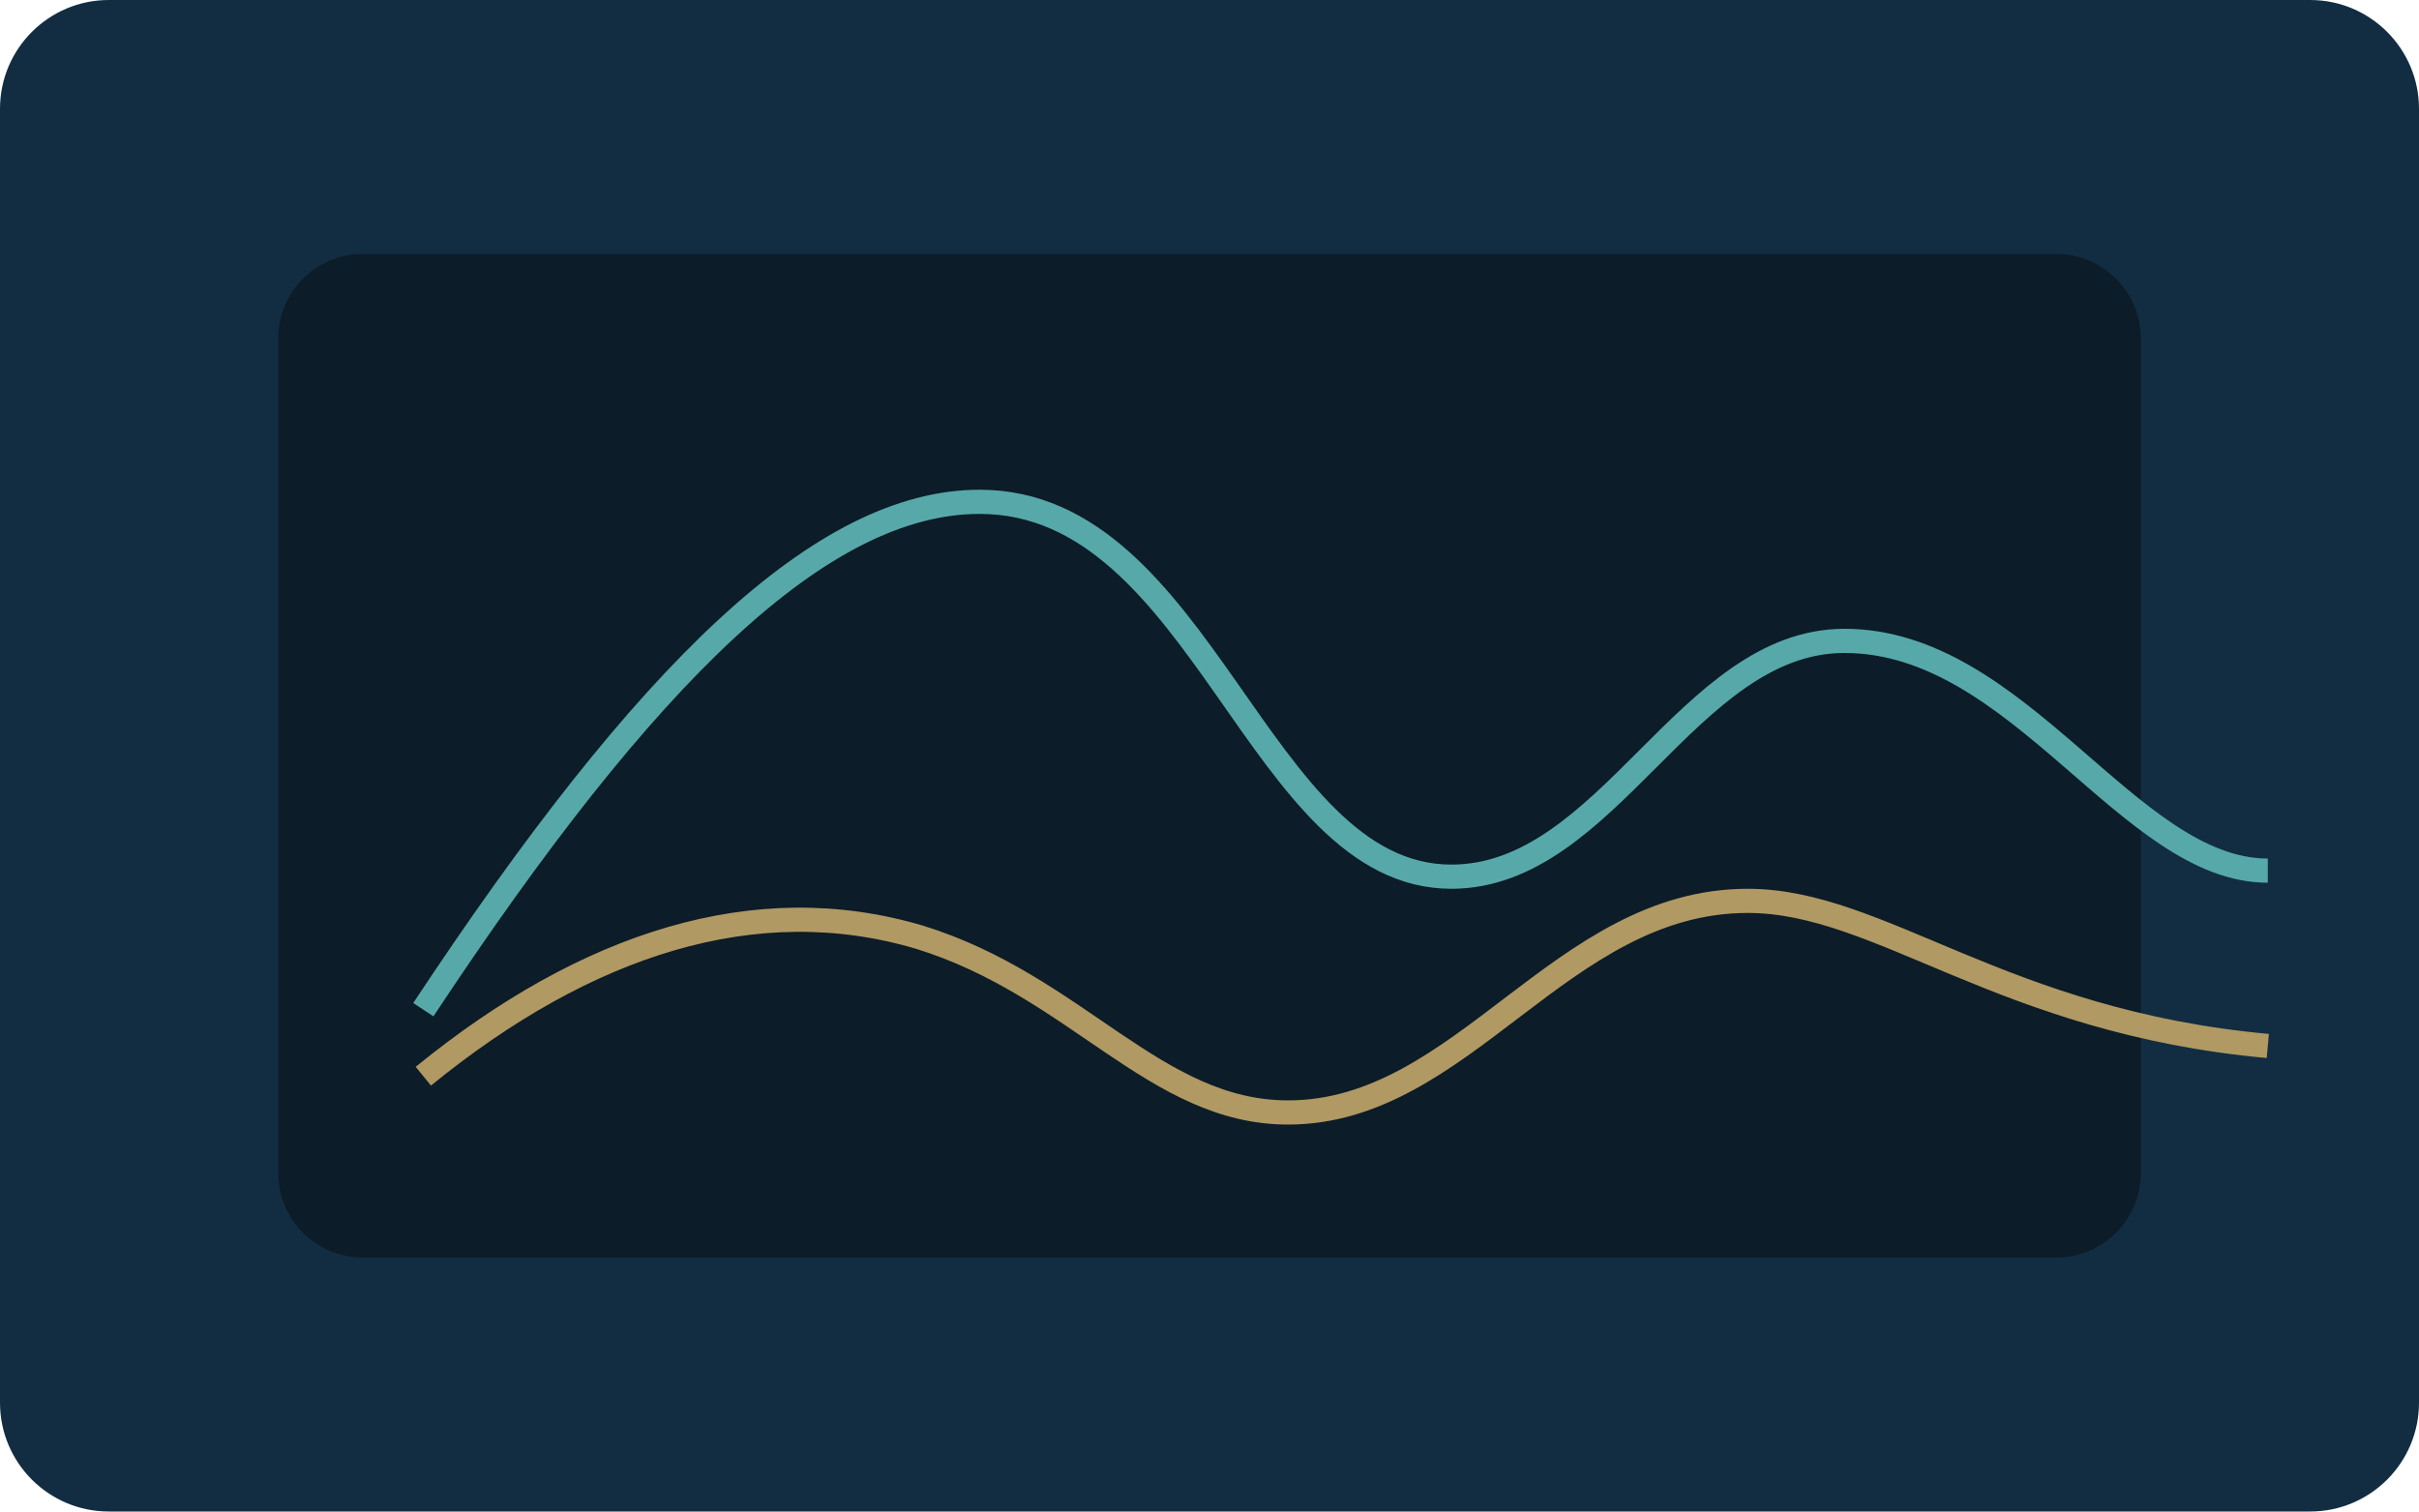
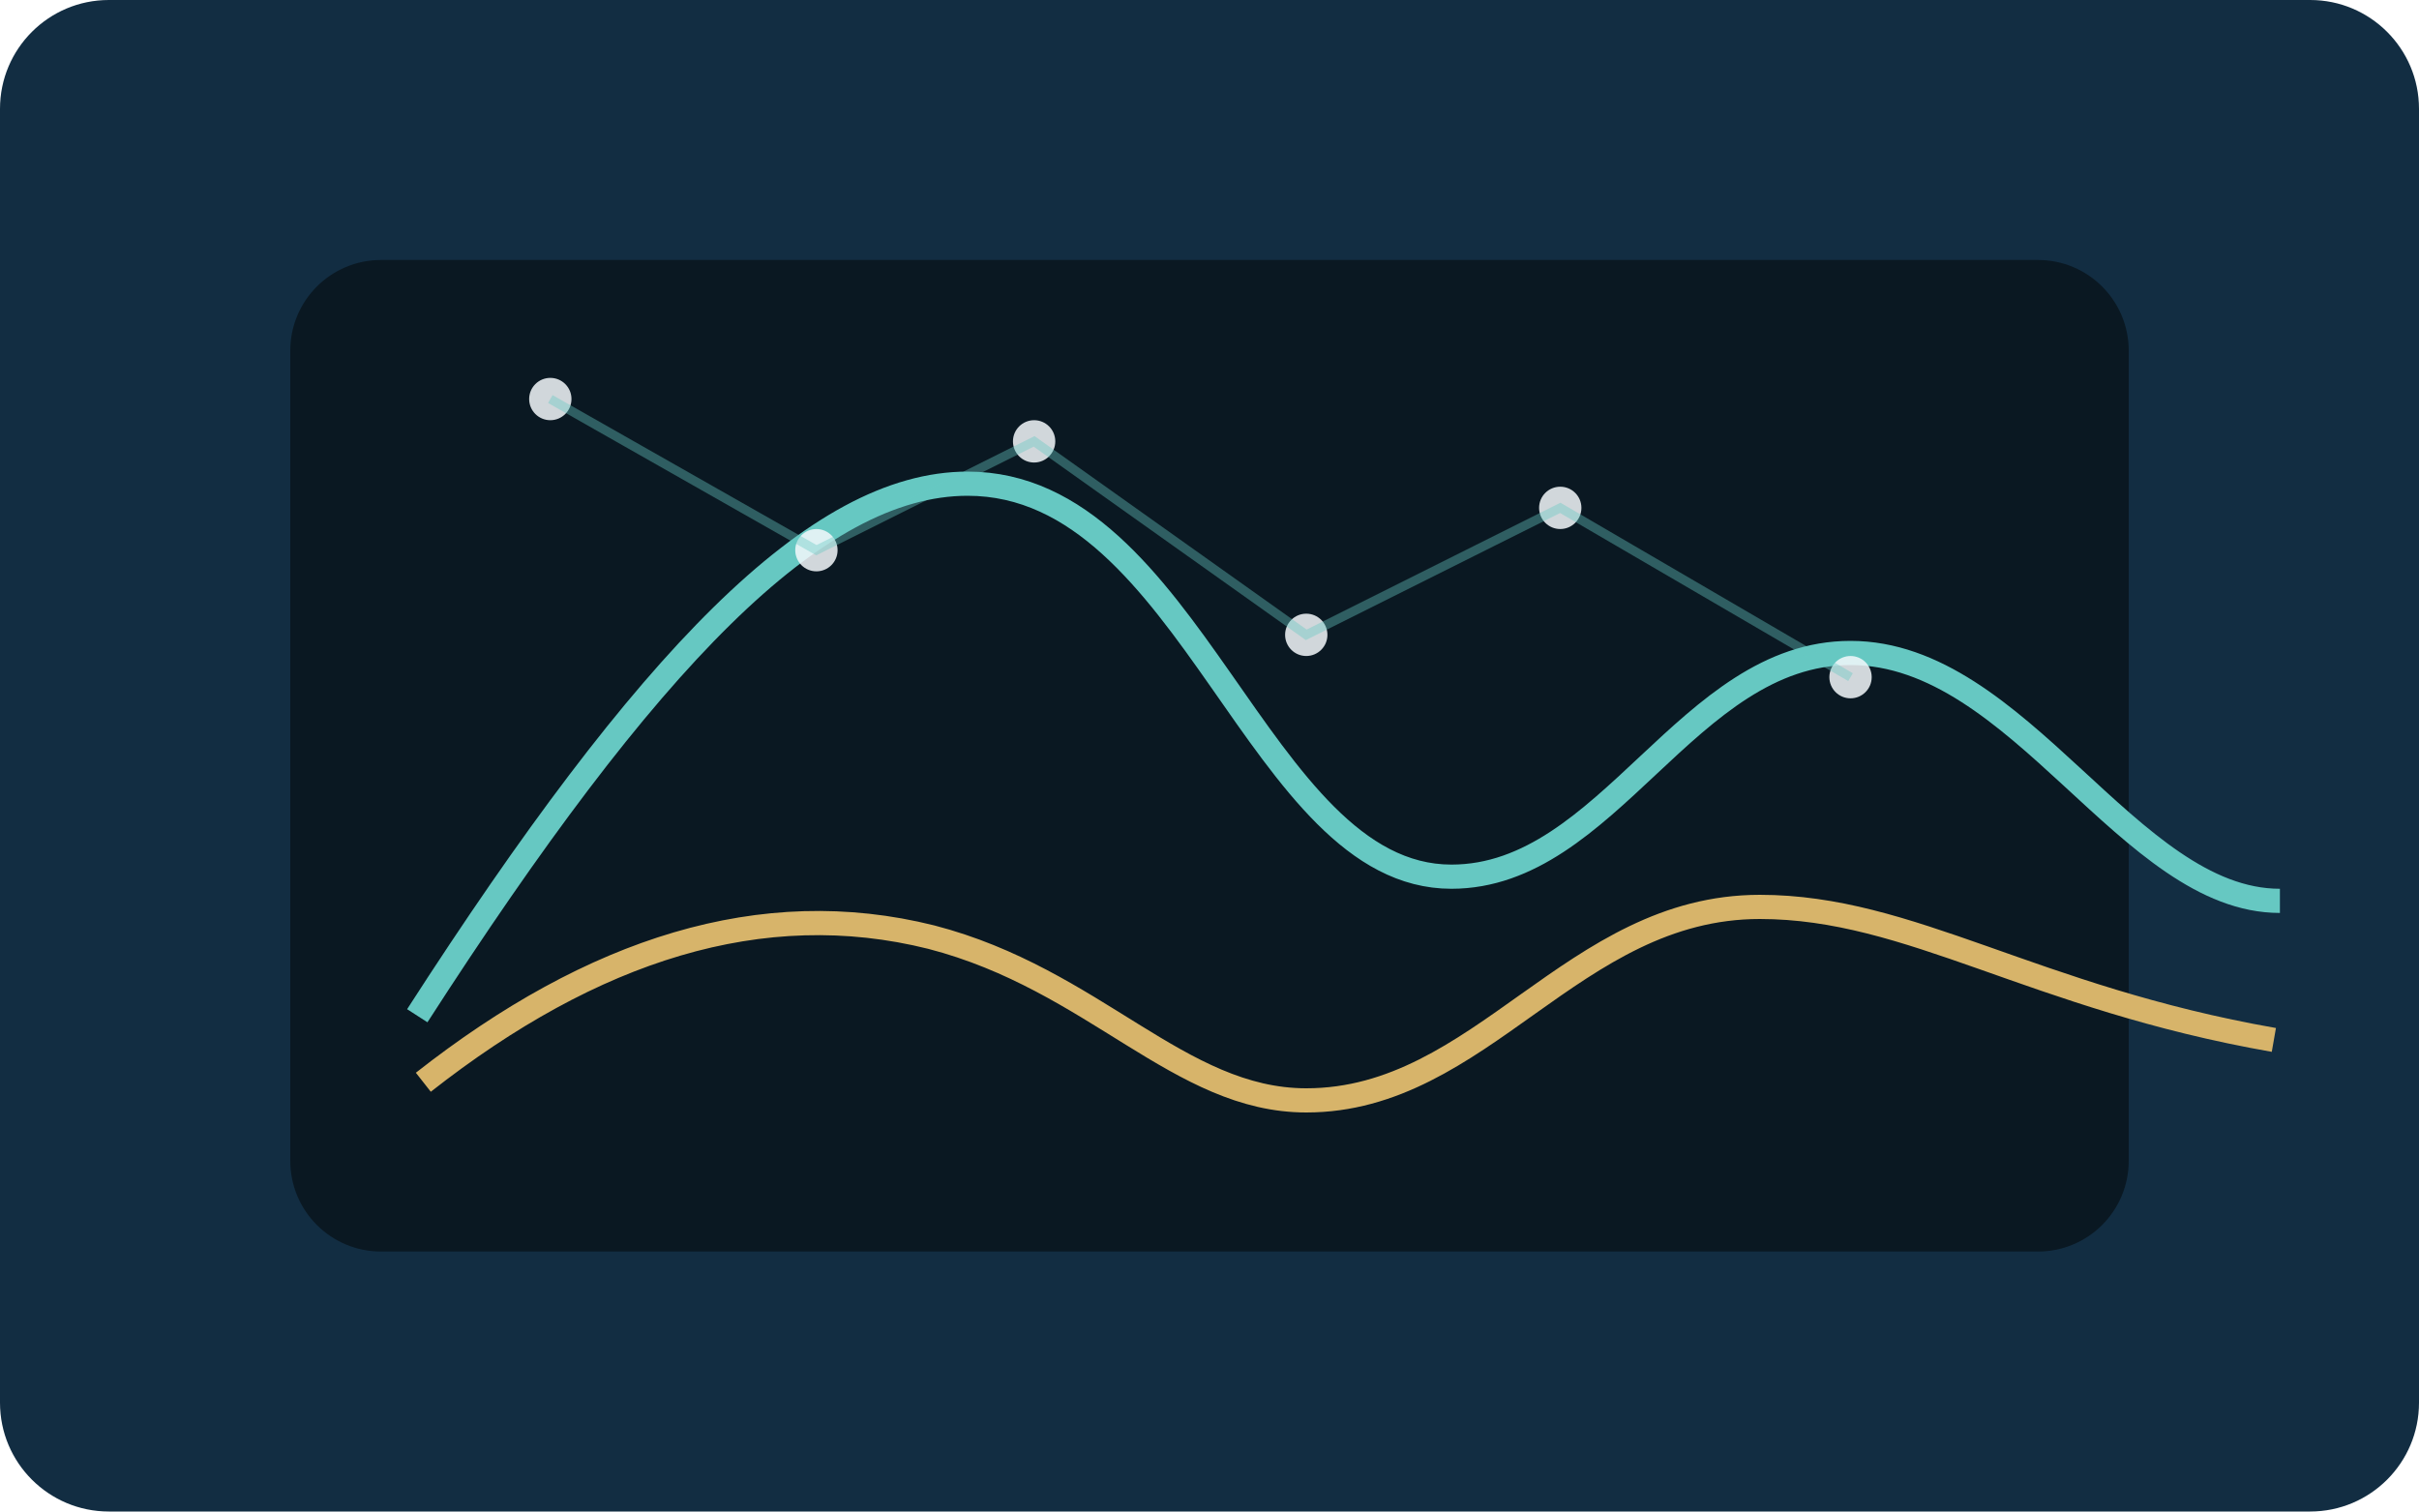
<svg xmlns="http://www.w3.org/2000/svg" viewBox="0 0 800 500">
  <rect width="800" height="500" rx="36" fill="#122d42" />
-   <g opacity=".8">
-     <rect x="92" y="84" width="616" height="332" rx="28" fill="#0a1822" />
-     <path d="M140 334c74-112 132-168 184-168 74 0 92 124 156 124 52 0 78-78 130-78 58 0 94 76 140 76" stroke="#66c8c2" stroke-width="8" fill="none" />
-     <path d="M140 356c54-44 110-62 164-46 52 16 78 58 122 58 58 0 90-70 152-70 44 0 84 40 172 48" stroke="#d7b46a" stroke-width="8" fill="none" />
+   <rect x="96" y="86" width="608" height="328" rx="30" fill="#0a1822" />
+   <path d="M138 336c76-118 132-176 182-176 74 0 96 130 160 130 52 0 78-74 132-74 56 0 92 82 142 82" stroke="#66c8c2" stroke-width="8" fill="none" />
+   <path d="M140 358c56-44 112-62 168-48 54 14 82 54 124 54 58 0 88-64 150-64 50 0 90 30 170 44" stroke="#d7b46a" stroke-width="8" fill="none" />
+   <g fill="#f4f8fb" opacity=".85">
+     <circle cx="182" cy="132" r="7" />
+     <circle cx="270" cy="182" r="7" />
+     <circle cx="342" cy="146" r="7" />
+     <circle cx="432" cy="210" r="7" />
+     <circle cx="516" cy="168" r="7" />
+     <circle cx="612" cy="224" r="7" />
+   </g>
+   <g stroke="#66c8c2" stroke-width="3" opacity=".4">
+     <path d="M182 132 270 182 342 146 432 210 516 168 612 224" fill="none" />
  </g>
</svg>
